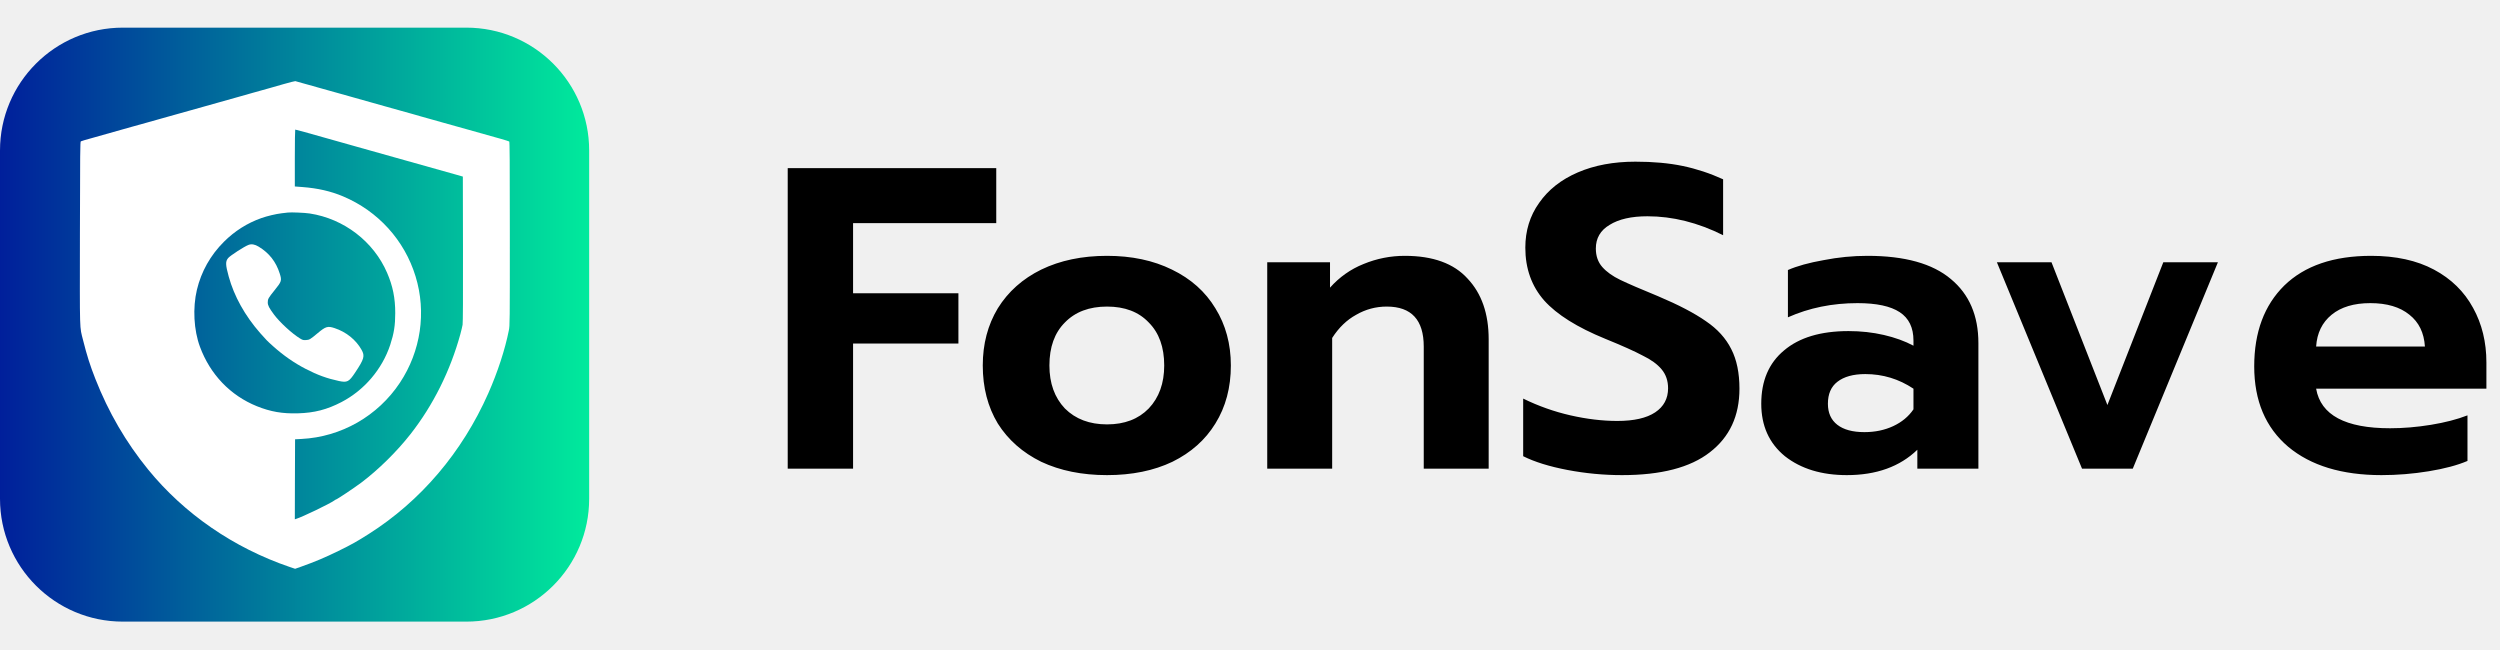
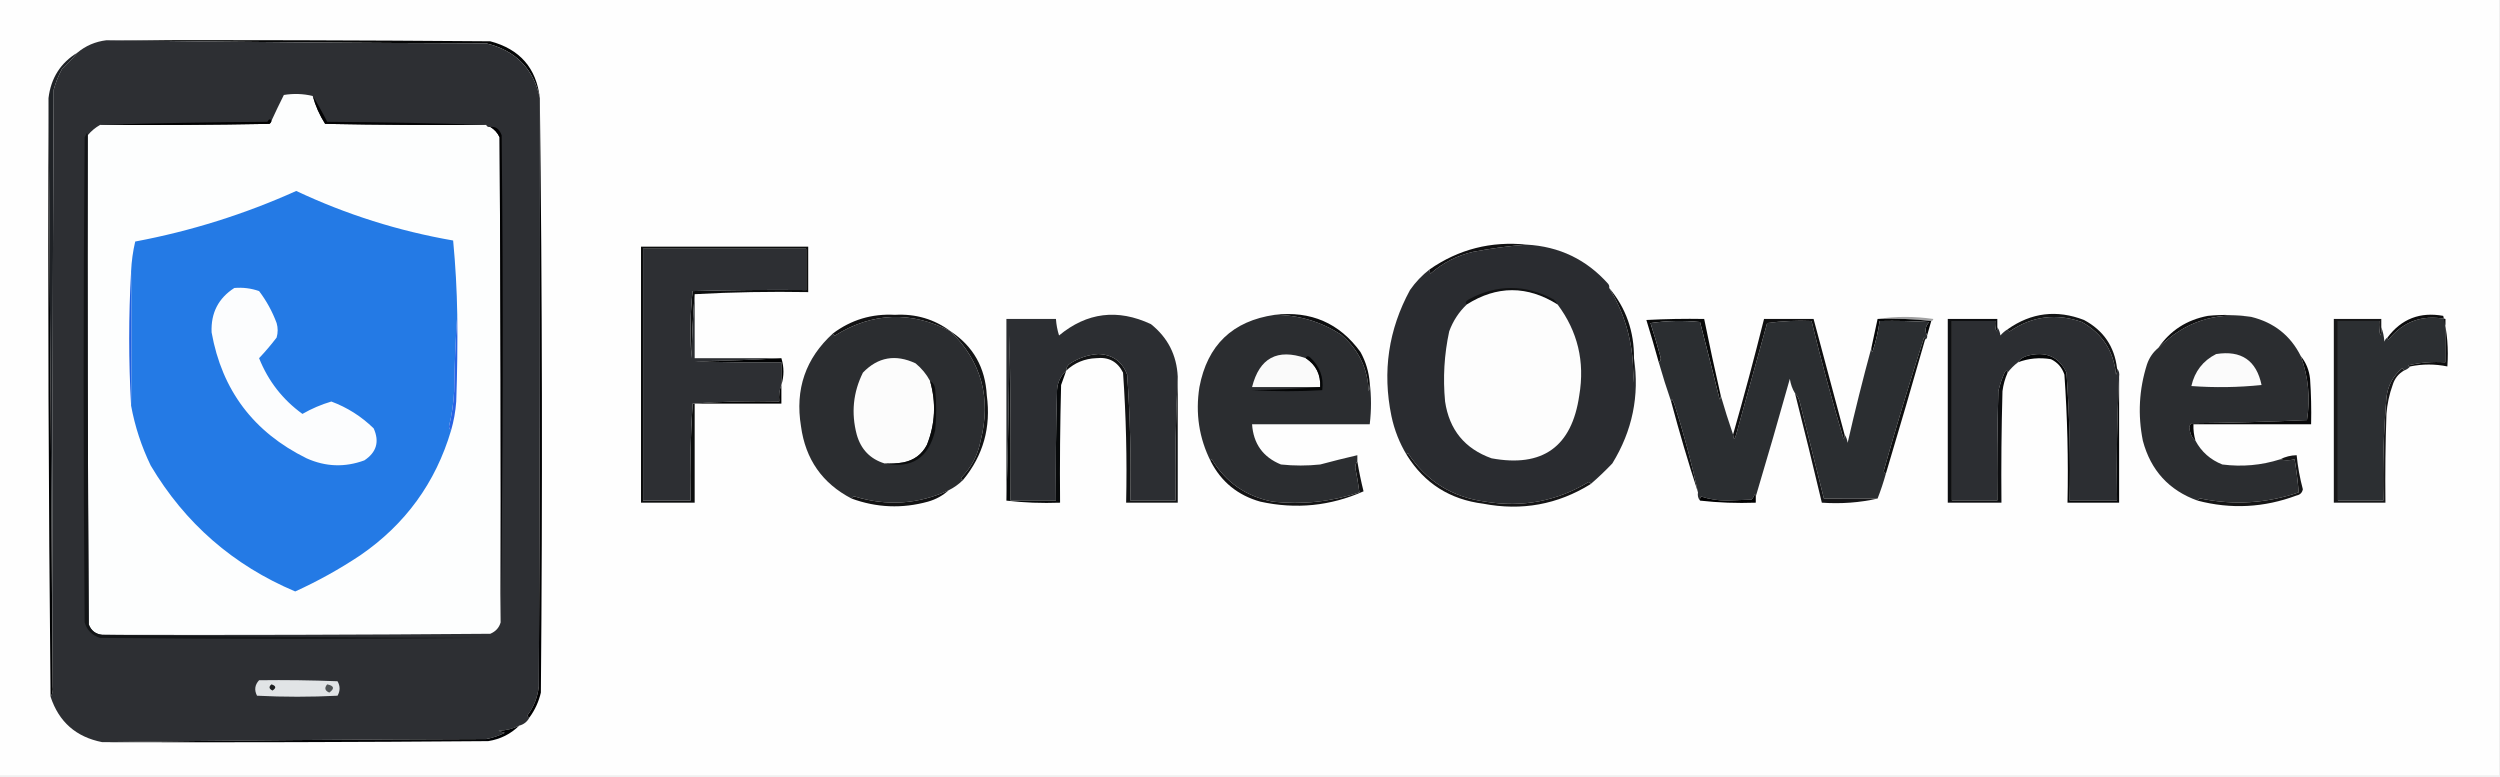
- <svg xmlns="http://www.w3.org/2000/svg" width="4070" height="1058" viewBox="0 0 4070 1058" fill="none">
-   <path d="M1282.4 273.7H1621.9V363.3H1388.8V477.4H1560.3V559.3H1388.8V763H1282.4V273.7ZM1802.24 773.5C1761.64 773.5 1725.94 766.267 1695.14 751.8C1664.81 736.867 1641.24 716.1 1624.44 689.5C1608.11 662.433 1599.94 630.933 1599.94 595C1599.94 560 1608.11 528.967 1624.44 501.9C1641.24 474.833 1664.81 453.833 1695.14 438.9C1725.94 423.967 1761.64 416.5 1802.24 416.5C1842.38 416.5 1877.61 423.967 1907.94 438.9C1938.74 453.833 1962.31 474.833 1978.64 501.9C1995.44 528.967 2003.84 560 2003.84 595C2003.84 630.933 1995.44 662.433 1978.64 689.5C1962.31 716.1 1938.98 736.867 1908.64 751.8C1878.31 766.267 1842.84 773.5 1802.24 773.5ZM1802.24 690.9C1830.71 690.9 1853.34 682.267 1870.14 665C1886.94 647.267 1895.34 623.933 1895.34 595C1895.34 565.133 1886.94 541.8 1870.14 525C1853.81 507.733 1831.18 499.1 1802.24 499.1C1773.31 499.1 1750.44 507.733 1733.64 525C1716.84 541.8 1708.44 565.133 1708.44 595C1708.44 623.933 1716.84 647.267 1733.64 665C1750.91 682.267 1773.78 690.9 1802.24 690.9ZM2063.06 427H2165.26V468.3C2180.66 451.033 2198.86 438.2 2219.86 429.8C2241.33 420.933 2263.73 416.5 2287.06 416.5C2332.8 416.5 2366.86 428.867 2389.26 453.6C2412.13 477.867 2423.56 510.767 2423.56 552.3V763H2317.86V564.2C2317.86 520.8 2297.8 499.1 2257.66 499.1C2239.93 499.1 2223.36 503.533 2207.96 512.4C2192.56 520.8 2179.5 533.4 2168.76 550.2V763H2063.06V427ZM2640.73 773.5C2610.86 773.5 2581.23 770.7 2551.83 765.1C2522.43 759.5 2498.39 752.033 2479.73 742.7V648.9C2504.46 661.033 2530.13 670.133 2556.73 676.2C2583.33 682.267 2608.76 685.3 2633.03 685.3C2660.09 685.3 2680.63 680.633 2694.63 671.3C2708.63 661.967 2715.63 648.9 2715.63 632.1C2715.63 619.967 2712.13 609.7 2705.13 601.3C2698.13 592.9 2687.86 585.433 2674.33 578.9C2661.26 571.9 2640.96 562.8 2613.43 551.6C2567.69 532.933 2534.56 512.167 2514.03 489.3C2493.49 465.967 2483.23 437.267 2483.23 403.2C2483.23 375.667 2490.69 351.4 2505.63 330.4C2520.56 308.933 2541.56 292.367 2568.63 280.7C2595.69 269.033 2626.96 263.2 2662.43 263.2C2691.36 263.2 2717.03 265.533 2739.43 270.2C2761.83 274.867 2783.76 282.1 2805.23 291.9V382.9C2764.16 362.367 2723.09 352.1 2682.03 352.1C2655.89 352.1 2635.36 356.767 2620.43 366.1C2605.49 374.967 2598.03 387.8 2598.03 404.6C2598.03 416.733 2601.53 426.767 2608.53 434.7C2615.53 442.633 2625.33 449.633 2637.93 455.7C2650.53 461.767 2671.06 470.633 2699.53 482.3C2732.66 496.3 2758.56 509.833 2777.23 522.9C2795.89 535.5 2809.66 550.667 2818.53 568.4C2827.39 585.667 2831.83 607.133 2831.83 632.8C2831.83 677.133 2815.73 711.667 2783.53 736.4C2751.79 761.133 2704.19 773.5 2640.73 773.5ZM3006.63 773.5C2965.56 773.5 2931.96 763.233 2905.83 742.7C2880.16 721.7 2867.33 693.233 2867.33 657.3C2867.33 619.967 2879.69 591.033 2904.43 570.5C2929.16 549.5 2964.16 539 3009.43 539C3029.49 539 3048.63 541.1 3066.83 545.3C3085.03 549.5 3101.13 555.333 3115.13 562.8V554.4C3115.13 533.4 3107.66 518 3092.73 508.2C3077.79 498.4 3054.93 493.5 3024.13 493.5C2983.06 493.5 2945.26 501.2 2910.73 516.6V439.6C2925.66 433.067 2945.03 427.7 2968.83 423.5C2992.63 418.833 3016.43 416.5 3040.23 416.5C3100.89 416.5 3146.16 429.1 3176.03 454.3C3205.89 479.033 3220.83 513.8 3220.83 558.6V763H3121.43V732.2C3092.96 759.733 3054.69 773.5 3006.63 773.5ZM3035.33 703.5C3052.59 703.5 3068.23 700.233 3082.23 693.7C3096.23 687.167 3107.19 678.067 3115.13 666.4V632.8C3091.33 616.933 3065.19 609 3036.73 609C3017.13 609 3001.96 613.2 2991.23 621.6C2980.96 629.533 2975.83 641.433 2975.83 657.3C2975.83 672.233 2980.96 683.667 2991.23 691.6C3001.49 699.533 3016.19 703.5 3035.33 703.5ZM3250.95 427H3339.85L3430.85 659.4L3521.85 427H3610.75L3472.15 763H3389.55L3250.95 427ZM3877.06 773.5C3812.66 773.5 3762.03 758.1 3725.16 727.3C3688.3 696.033 3669.86 652.4 3669.86 596.4C3669.86 540.867 3686.2 497 3718.86 464.8C3752 432.6 3799.13 416.5 3860.26 416.5C3900.4 416.5 3934.46 423.967 3962.46 438.9C3990.46 453.833 4011.7 474.6 4026.16 501.2C4040.63 527.333 4047.86 556.967 4047.86 590.1V632.8H3770.66C3778.13 675.733 3818.26 697.2 3891.06 697.2C3912.53 697.2 3934.7 695.333 3957.56 691.6C3980.43 687.867 4000.26 682.733 4017.06 676.2V750.4C4000.73 757.4 3979.73 763 3954.06 767.2C3928.4 771.4 3902.73 773.5 3877.06 773.5ZM3947.76 564.2C3946.36 541.8 3937.96 524.533 3922.56 512.4C3907.16 499.8 3885.93 493.5 3858.86 493.5C3832.26 493.5 3811.26 499.8 3795.86 512.4C3780.46 525 3772.06 542.267 3770.66 564.2H3947.76Z" fill="black" />
-   <path d="M0 245C0 134.543 89.543 45 200 45H759.16C869.617 45 959.159 134.543 959.159 245V812C959.159 922.457 869.616 1012 759.159 1012H200C89.543 1012 0 922.457 0 812V245Z" fill="url(#paint0_linear_405_72)" />
-   <path d="M461.555 136.967C451.623 139.77 441.21 142.814 438.327 143.615C431.358 145.617 426.793 146.899 411.094 151.224C396.677 155.229 392.752 156.35 389.067 157.472C387.786 157.792 373.128 161.957 356.628 166.603C318.102 177.416 313.055 178.777 308.17 180.219C306.007 180.86 295.194 183.903 284.141 186.947C273.167 189.991 262.835 192.874 261.313 193.355C259.791 193.755 250.019 196.559 239.687 199.442C229.354 202.326 217.82 205.53 214.056 206.571C200.52 210.415 141.488 226.996 137.163 228.277C134.76 228.918 132.197 229.799 131.556 230.119C130.515 230.68 130.355 248.301 130.114 380.06C129.874 545.54 129.474 530.803 135.241 553.79C141.488 578.7 146.534 594.64 155.185 616.666C176.651 671.292 205.085 720.151 241.129 764.365C300 836.532 380.337 891.879 471.647 923.036L480.458 926L490.47 922.476C513.217 914.386 529.397 907.498 550.863 897.005C572.889 886.192 580.819 881.706 600.122 869.452C684.945 815.707 752.306 736.491 794.918 640.375C810.216 605.773 822.231 568.929 828.398 537.851C830 529.761 830 526.798 830 380.381C830 261.998 829.76 231 829.039 230.36C828.478 229.959 822.07 227.957 814.782 225.874C807.493 223.872 800.284 221.789 798.762 221.389C797.24 220.908 780.5 216.263 761.517 210.896C742.614 205.61 725.313 200.804 723.071 200.163C720.908 199.522 712.578 197.2 704.649 194.957C696.719 192.714 687.748 190.231 684.624 189.35C681.581 188.469 677.976 187.428 676.615 187.027C675.333 186.707 672.77 185.986 671.008 185.425C669.246 184.945 660.035 182.382 650.583 179.738C641.132 177.095 632.081 174.612 630.559 174.132C622.79 171.889 592.032 163.238 576.494 158.913C566.802 156.27 557.11 153.467 554.868 152.826C550.382 151.544 549.741 151.384 533.642 146.899C527.234 145.137 520.025 143.134 517.623 142.413C515.22 141.692 511.455 140.651 509.212 140.01C507.05 139.45 500.001 137.447 493.594 135.685C487.186 133.843 481.419 132.241 480.778 132.081C480.137 131.921 471.487 134.163 461.555 136.967ZM495.676 214.901C507.29 218.105 539.97 227.316 552.865 231C554.387 231.481 565.44 234.525 577.295 237.889C589.229 241.173 600.763 244.457 602.926 245.097C605.168 245.738 622.469 250.544 641.372 255.91C660.355 261.197 678.136 266.243 681.02 267.044C683.903 267.845 694.156 270.728 703.848 273.452C723.391 278.898 724.352 279.139 741.493 284.024L753.508 287.469L753.748 405.611C753.908 484.026 753.668 525.356 753.107 528.64C752.707 531.283 751.025 538.171 749.503 543.858C733.083 603.691 705.289 659.518 668.285 706.775C646.018 735.21 615.981 764.765 588.108 785.751C576.093 794.721 548.22 813.304 546.698 813.304C546.457 813.304 545.336 813.945 544.215 814.826C536.285 820.432 492.232 841.658 481.739 844.862L479.977 845.423L480.137 780.304L480.378 715.185L490.79 714.625C555.588 711.341 615.1 677.3 651.064 623.074C685.105 571.812 694.476 508.295 676.535 449.905C658.513 391.034 615.501 343.697 558.472 319.667C538.448 311.257 517.542 306.452 492.632 304.529L479.977 303.568V257.272C479.977 231.801 480.298 210.976 480.618 210.976C481.018 210.976 487.827 212.738 495.676 214.901ZM504.166 347.541C559.834 356.031 608.212 393.116 630.239 444.218C639.53 465.764 643.455 485.227 643.455 509.737C643.455 529.761 641.372 542.817 635.285 561.4C622.149 601.047 593.154 635.169 555.989 654.552C532.44 666.807 511.695 672.173 485.023 672.894C459.713 673.615 440.65 670.331 418.303 661.36C375.05 643.899 342.211 609.698 325.551 564.603C315.458 537.451 313.536 501.247 320.585 471.691C327.633 442.135 342.611 415.463 364.558 393.597C382.099 376.136 402.524 363.16 425.431 355.07C434.883 351.706 449.46 348.262 458.431 347.221C462.596 346.74 467.242 346.18 468.764 346.019C474.13 345.379 496.397 346.34 504.166 347.541Z" fill="white" />
-   <path d="M404.526 398.721C397.798 401.204 374.89 416.021 371.446 420.106C366.88 425.553 367.041 431 372.327 450.143C381.058 482.101 398.679 513.82 423.509 542.174C433.12 553.147 435.283 555.31 444.494 563.56C461.555 578.778 478.615 590.712 497.839 600.644C516.822 610.496 532.601 616.183 551.744 620.268C565.28 623.152 568.164 621.63 578.096 606.652C592.913 584.385 594.275 579.659 588.668 569.567C579.457 553.147 563.598 540.412 544.695 534.164C533.402 530.48 530.278 531.441 517.222 542.334C504.967 552.586 503.766 553.307 498.079 553.628C493.593 553.868 492.792 553.628 488.387 550.984C475.492 543.135 455.547 524.793 446.096 512.138C438.086 501.324 435.924 497.159 435.924 492.354C435.924 486.747 436.805 485.145 447.217 472.249C458.511 458.313 458.992 456.711 455.467 445.497C449.3 426.034 438.327 412.017 421.186 401.604C414.938 397.759 409.492 396.798 404.526 398.721Z" fill="white" />
-   <defs>
-     <linearGradient id="paint0_linear_405_72" x1="959.159" y1="528.5" x2="0" y2="528.5" gradientUnits="userSpaceOnUse">
-       <stop stop-color="#00EA9C" />
-       <stop offset="1" stop-color="#001F9B" />
-     </linearGradient>
-   </defs>
+ <svg xmlns="http://www.w3.org/2000/svg" version="1.1" width="1211px" height="376px" style="shape-rendering:geometricPrecision; text-rendering:geometricPrecision; image-rendering:optimizeQuality; fill-rule:evenodd; clip-rule:evenodd">
+   <g>
+     <path style="opacity:1" fill="#fefefe" d="M -0.5,-0.5 C 403.167,-0.5 806.833,-0.5 1210.5,-0.5C 1210.5,124.833 1210.5,250.167 1210.5,375.5C 806.833,375.5 403.167,375.5 -0.5,375.5C -0.5,250.167 -0.5,124.833 -0.5,-0.5 Z" />
+   </g>
+   <g>
+     <path style="opacity:1" fill="#050606" d="M 51.5,19.5 C 113.501,19.333 175.501,19.5 237.5,20C 251.804,23.797 259.804,32.963 261.5,47.5C 258.461,33.293 249.794,24.459 235.5,21C 173.999,20.833 112.665,20.333 51.5,19.5 Z" />
+   </g>
+   <g>
+     <path style="opacity:1" fill="#2d2f33" d="M 51.5,19.5 C 112.665,20.333 173.999,20.833 235.5,21C 249.794,24.459 258.461,33.293 261.5,47.5C 261.667,142.501 261.5,237.501 261,332.5C 260.439,337.687 258.605,342.354 255.5,346.5C 255.624,347.107 255.957,347.44 256.5,347.5C 255.415,349.587 253.749,350.92 251.5,351.5C 248.421,353.02 245.088,353.853 241.5,354C 242.5,354.333 243.5,354.667 244.5,355C 241.637,356.399 238.637,357.399 235.5,358C 173.332,358.167 111.332,358.667 49.5,359.5C 36.846,357.016 28.513,349.683 24.5,337.5C 25.451,336.081 25.785,334.415 25.5,332.5C 25.333,236.166 25.5,139.833 26,43.5C 26.942,40.007 28.275,36.674 30,33.5C 32.705,30.964 35.205,28.297 37.5,25.5C 41.513,22.156 46.179,20.156 51.5,19.5 Z" />
+   </g>
+   <g>
+     <path style="opacity:1" fill="#fdfefe" d="M 151.5,46.5 C 152.81,51.288 154.81,55.788 157.5,60C 183.498,60.5 209.498,60.667 235.5,60.5C 235.842,61.338 236.508,61.672 237.5,61.5C 239.504,62.673 241.004,64.34 242,66.5C 242.5,144.833 242.667,223.166 242.5,301.5C 241.78,304.06 240.113,305.893 237.5,307C 174.834,307.5 112.168,307.667 49.5,307.5C 46.325,307.16 44.158,305.493 43,302.5C 42.5,223.501 42.333,144.501 42.5,65.5C 44.208,63.456 46.208,61.79 48.5,60.5C 75.835,60.667 103.169,60.5 130.5,60C 131.056,59.617 131.389,59.117 131.5,58.5C 133.386,54.376 135.386,50.209 137.5,46C 142.252,45.227 146.919,45.393 151.5,46.5 Z" />
+   </g>
+   <g>
+     <path style="opacity:1" fill="#020203" d="M 261.5,47.5 C 262.666,143.332 262.832,239.332 262,335.5C 260.957,339.915 259.124,343.915 256.5,347.5C 255.957,347.44 255.624,347.107 255.5,346.5C 258.605,342.354 260.439,337.687 261,332.5C 261.5,237.501 261.667,142.501 261.5,47.5 Z" />
+   </g>
+   <g>
+     <path style="opacity:1" fill="#000000" d="M 131.5,58.5 C 131.389,59.117 131.056,59.617 130.5,60C 103.169,60.5 75.835,60.667 48.5,60.5C 74.761,59.663 101.761,59.163 129.5,59C 130.256,57.62 130.922,57.453 131.5,58.5 Z" />
+   </g>
+   <g>
+     <path style="opacity:1" fill="#030304" d="M 235.5,60.5 C 209.498,60.667 183.498,60.5 157.5,60C 154.81,55.788 152.81,51.288 151.5,46.5C 153.712,50.023 156.045,54.19 158.5,59C 184.906,59.163 210.572,59.663 235.5,60.5 Z" />
+   </g>
+   <g>
+     <path style="opacity:1" fill="#010102" d="M 237.5,61.5 C 240.038,61.118 241.871,62.451 243,65.5C 243.832,144.334 243.666,223.001 242.5,301.5C 242.667,223.166 242.5,144.833 242,66.5C 241.004,64.34 239.504,62.673 237.5,61.5 Z" />
+   </g>
+   <g>
+     <path style="opacity:1" fill="#247ae5" d="M 221.5,152.5 C 220.669,164.66 220.169,176.993 220,189.5C 219.692,195.247 218.859,200.914 217.5,206.5C 217.543,207.416 217.876,208.083 218.5,208.5C 210.999,233.841 196.332,254.007 174.5,269C 164.49,275.668 153.99,281.502 143,286.5C 112.962,273.821 89.628,253.488 73,225.5C 68.529,216.253 65.362,206.586 63.5,196.5C 63.754,174.846 63.754,153.179 63.5,131.5C 63.72,126.566 64.387,121.733 65.5,117C 92.488,111.921 118.488,103.754 143.5,92.5C 167.757,103.919 193.091,111.919 219.5,116.5C 220.641,128.47 221.307,140.47 221.5,152.5 Z" />
+   </g>
+   <g>
+     <path style="opacity:1" fill="#0c0d0d" d="M 336.5,142.5 C 335.67,152.659 335.17,162.992 335,173.5C 334.18,162.59 334.347,151.757 335.5,141C 353.83,140.5 372.164,140.333 390.5,140.5C 390.5,133.833 390.5,127.167 390.5,120.5C 364.167,120.5 337.833,120.5 311.5,120.5C 311.5,161.167 311.5,201.833 311.5,242.5C 319.167,242.5 326.833,242.5 334.5,242.5C 334.17,226.658 334.504,210.991 335.5,195.5C 335.833,195.5 336.167,195.5 336.5,195.5C 336.5,211.5 336.5,227.5 336.5,243.5C 327.833,243.5 319.167,243.5 310.5,243.5C 310.5,202.167 310.5,160.833 310.5,119.5C 337.5,119.5 364.5,119.5 391.5,119.5C 391.5,126.833 391.5,134.167 391.5,141.5C 372.992,141.17 354.659,141.503 336.5,142.5 Z" />
+   </g>
+   <g>
+     <path style="opacity:1" fill="#2a2c30" d="M 739.5,118.5 C 755.349,119.387 768.515,125.72 779,137.5C 779.464,138.094 779.631,138.761 779.5,139.5C 788.02,153.581 791.854,168.914 791,185.5C 791.499,181.514 791.666,177.514 791.5,173.5C 794.233,191.668 790.733,208.668 781,224.5C 777.631,228.037 774.131,231.371 770.5,234.5C 770.44,233.957 770.107,233.624 769.5,233.5C 754.086,242.793 737.419,245.96 719.5,243C 703.347,240.82 690.847,232.987 682,219.5C 681.601,219.728 681.435,220.062 681.5,220.5C 677.947,214.691 675.447,208.358 674,201.5C 669.573,180.001 672.573,159.668 683,140.5C 685.668,136.666 688.835,133.333 692.5,130.5C 692.369,131.239 692.536,131.906 693,132.5C 698.91,127.294 705.743,123.794 713.5,122C 722.244,120.327 730.91,119.16 739.5,118.5 Z" />
+   </g>
+   <g>
+     <path style="opacity:1" fill="#2d2f33" d="M 336.5,142.5 C 336.5,152.833 336.5,163.167 336.5,173.5C 350.5,173.5 364.5,173.5 378.5,173.5C 364.673,174.331 350.673,174.831 336.5,175C 350.496,175.5 364.496,175.667 378.5,175.5C 378.5,179.167 378.5,182.833 378.5,186.5C 377.527,188.948 377.194,191.615 377.5,194.5C 363.323,194.171 349.323,194.504 335.5,195.5C 334.504,210.991 334.17,226.658 334.5,242.5C 326.833,242.5 319.167,242.5 311.5,242.5C 311.5,201.833 311.5,161.167 311.5,120.5C 337.833,120.5 364.167,120.5 390.5,120.5C 390.5,127.167 390.5,133.833 390.5,140.5C 372.164,140.333 353.83,140.5 335.5,141C 334.347,151.757 334.18,162.59 335,173.5C 335.17,162.992 335.67,152.659 336.5,142.5 Z" />
+   </g>
+   <g>
+     <path style="opacity:1" fill="#101011" d="M 739.5,118.5 C 730.91,119.16 722.244,120.327 713.5,122C 705.743,123.794 698.91,127.294 693,132.5C 692.536,131.906 692.369,131.239 692.5,130.5C 706.577,120.73 722.244,116.73 739.5,118.5 Z" />
+   </g>
+   <g>
+     <path style="opacity:1" fill="#fcfdfe" d="M 113.5,139.5 C 117.637,139.146 121.637,139.646 125.5,141C 129.078,145.713 131.912,150.879 134,156.5C 134.667,158.833 134.667,161.167 134,163.5C 131.354,166.98 128.521,170.314 125.5,173.5C 129.919,184.576 136.919,193.576 146.5,200.5C 150.955,197.937 155.622,195.937 160.5,194.5C 168.213,197.367 175.047,201.701 181,207.5C 183.9,213.923 182.4,219.09 176.5,223C 167.05,226.475 157.716,226.142 148.5,222C 122.843,209.356 107.51,189.023 102.5,161C 102.109,151.626 105.775,144.459 113.5,139.5 Z" />
+   </g>
+   <g>
+     <path style="opacity:1" fill="#101112" d="M 754.5,147.5 C 739.772,138.268 725.105,138.268 710.5,147.5C 709.668,146.671 710.001,145.838 711.5,145C 725.167,137.667 738.833,137.667 752.5,145C 753.381,145.708 754.047,146.542 754.5,147.5 Z" />
+   </g>
+   <g>
+     <path style="opacity:1" fill="#fdfdfd" d="M 754.5,147.5 C 764.257,160.532 767.757,175.199 765,191.5C 761.431,216.399 747.265,226.566 722.5,222C 709.539,217.366 702.039,208.2 700,194.5C 698.911,183.043 699.578,171.71 702,160.5C 703.849,155.454 706.682,151.121 710.5,147.5C 725.105,138.268 739.772,138.268 754.5,147.5 Z" />
+   </g>
+   <g>
+     <path style="opacity:1" fill="#111213" d="M 779.5,139.5 C 787.631,149.219 791.631,160.552 791.5,173.5C 791.666,177.514 791.499,181.514 791,185.5C 791.854,168.914 788.02,153.581 779.5,139.5 Z" />
+   </g>
+   <g>
+     <path style="opacity:1" fill="#2b2d30" d="M 460.5,160.5 C 475.435,175.228 480.269,192.895 475,213.5C 473.661,220.513 470.494,226.513 465.5,231.5C 465.624,232.107 465.957,232.44 466.5,232.5C 464.45,234.547 462.117,236.214 459.5,237.5C 444.777,244.284 429.611,245.284 414,240.5C 413.235,240.57 412.735,240.903 412.5,241.5C 398.337,234.15 390.171,222.483 388,206.5C 385.061,188.54 390.228,173.54 403.5,161.5C 403.56,162.043 403.893,162.376 404.5,162.5C 422.714,151.243 441.381,150.577 460.5,160.5 Z" />
+   </g>
+   <g>
+     <path style="opacity:1" fill="#2b2d30" d="M 617.5,152.5 C 628.973,152.571 639.64,155.738 649.5,162C 658,169.145 662.5,178.312 663,189.5C 663.49,188.207 663.657,186.873 663.5,185.5C 664.319,191.997 664.319,198.664 663.5,205.5C 644.5,205.5 625.5,205.5 606.5,205.5C 607.137,214.955 611.803,221.455 620.5,225C 626.833,225.667 633.167,225.667 639.5,225C 645.492,223.39 651.492,221.89 657.5,220.5C 657.5,221.5 657.5,222.5 657.5,223.5C 656.853,224.274 656.52,225.274 656.5,226.5C 657.298,230.489 657.965,234.489 658.5,238.5C 644.847,243.046 630.847,244.546 616.5,243C 603.609,240.479 593.776,233.645 587,222.5C 586.601,222.728 586.435,223.062 586.5,223.5C 580.83,212.241 578.996,200.241 581,187.5C 584.861,167.138 597.028,155.471 617.5,152.5 Z" />
+   </g>
+   <g>
+     <path style="opacity:1" fill="#a2a2a3" d="M 909.5,154.5 C 918.342,153.178 927.342,153.178 936.5,154.5C 936.376,155.107 936.043,155.44 935.5,155.5C 927.016,154.507 918.349,154.174 909.5,154.5 Z" />
+   </g>
+   <g>
+     <path style="opacity:1" fill="#2c2e32" d="M 1025.5,178.5 C 1026.43,179.568 1026.77,180.901 1026.5,182.5C 1025.5,202.326 1025.17,222.326 1025.5,242.5C 1017.83,242.5 1010.17,242.5 1002.5,242.5C 1002.97,221.766 1002.47,201.1 1001,180.5C 997.48,173.144 991.646,170.311 983.5,172C 980.474,172.623 978.474,173.79 977.5,175.5C 975.597,176.947 973.93,178.614 972.5,180.5C 972.19,179.262 971.69,179.262 971,180.5C 969.714,183.405 968.714,186.405 968,189.5C 967.5,207.164 967.333,224.83 967.5,242.5C 960.167,242.5 952.833,242.5 945.5,242.5C 945.5,213.5 945.5,184.5 945.5,155.5C 952.5,155.5 959.5,155.5 966.5,155.5C 966.34,157.199 966.506,158.866 967,160.5C 967.464,159.906 967.631,159.239 967.5,158.5C 968.29,159.609 968.79,160.942 969,162.5C 970.039,161.29 971.206,160.29 972.5,159.5C 972.56,160.043 972.893,160.376 973.5,160.5C 984.357,153.121 996.023,151.621 1008.5,156C 1018.38,161.575 1023.88,170.075 1025,181.5C 1025.48,180.552 1025.65,179.552 1025.5,178.5 Z" />
+   </g>
+   <g>
+     <path style="opacity:1" fill="#2b2d30" d="M 1090.5,153.5 C 1101.53,156.216 1109.53,162.549 1114.5,172.5C 1118.19,182.569 1119.19,192.903 1117.5,203.5C 1098.84,204.333 1080.18,204.833 1061.5,205C 1060.98,205.561 1060.64,206.228 1060.5,207C 1060.87,210.172 1061.87,212.338 1063.5,213.5C 1066.37,218.867 1070.71,222.7 1076.5,225C 1086.07,226.224 1095.4,225.39 1104.5,222.5C 1106.63,223.103 1108.96,223.103 1111.5,222.5C 1112.38,227.804 1113.05,233.137 1113.5,238.5C 1097.95,243.821 1082.12,244.821 1066,241.5C 1065.24,241.57 1064.74,241.903 1064.5,242.5C 1050.66,237.532 1041.82,227.865 1038,213.5C 1035.48,200.965 1036.15,188.631 1040,176.5C 1041.12,173.244 1042.95,170.578 1045.5,168.5C 1058.05,155.951 1073.05,150.951 1090.5,153.5 Z" />
+   </g>
+   <g>
+     <path style="opacity:1" fill="#090a0a" d="M 833.5,191.5 C 833.631,192.239 833.464,192.906 833,193.5C 829.903,180.946 826.737,168.446 823.5,156C 815.479,155.168 807.479,155.335 799.5,156.5C 801.321,162.116 802.987,167.782 804.5,173.5C 804.457,174.416 804.124,175.083 803.5,175.5C 801.598,168.628 799.598,161.794 797.5,155C 806.827,154.5 816.161,154.334 825.5,154.5C 828.007,166.863 830.674,179.196 833.5,191.5 Z" />
+   </g>
+   <g>
+     <path style="opacity:1" fill="#060708" d="M 909.5,154.5 C 918.349,154.174 927.016,154.507 935.5,155.5C 934.833,157.833 934.167,160.167 933.5,162.5C 932.249,160.275 932.582,158.109 934.5,156C 926.507,155.5 918.507,155.334 910.5,155.5C 909.809,160.598 908.642,165.598 907,170.5C 906.536,169.906 906.369,169.239 906.5,168.5C 907.5,163.833 908.5,159.167 909.5,154.5 Z" />
+   </g>
+   <g>
+     <path style="opacity:1" fill="#131415" d="M 1025.5,178.5 C 1025.65,179.552 1025.48,180.552 1025,181.5C 1023.88,170.075 1018.38,161.575 1008.5,156C 996.023,151.621 984.357,153.121 973.5,160.5C 972.893,160.376 972.56,160.043 972.5,159.5C 983.973,151.41 996.306,149.91 1009.5,155C 1018.94,160.06 1024.28,167.894 1025.5,178.5 Z" />
+   </g>
+   <g>
+     <path style="opacity:1" fill="#121213" d="M 460.5,160.5 C 441.381,150.577 422.714,151.243 404.5,162.5C 403.893,162.376 403.56,162.043 403.5,161.5C 412.329,154.893 422.329,151.893 433.5,152.5C 443.603,151.936 452.603,154.603 460.5,160.5 Z" />
+   </g>
+   <g>
+     <path style="opacity:1" fill="#101011" d="M 1090.5,153.5 C 1073.05,150.951 1058.05,155.951 1045.5,168.5C 1051.26,160.104 1059.26,154.938 1069.5,153C 1076.54,152.28 1083.54,152.447 1090.5,153.5 Z" />
+   </g>
+   <g>
+     <path style="opacity:1" fill="#2b2e31" d="M 833.5,191.5 C 835.344,197.875 837.344,204.209 839.5,210.5C 839.721,213.097 840.221,213.097 841,210.5C 846,192.5 851,174.5 856,156.5C 863.079,155.52 870.245,155.187 877.5,155.5C 882.149,174.619 887.316,193.619 893,212.5C 893.464,211.906 893.631,211.239 893.5,210.5C 894.29,211.609 894.79,212.942 895,214.5C 898.549,198.971 902.382,183.637 906.5,168.5C 906.369,169.239 906.536,169.906 907,170.5C 908.642,165.598 909.809,160.598 910.5,155.5C 918.507,155.334 926.507,155.5 934.5,156C 932.582,158.109 932.249,160.275 933.5,162.5C 933.672,163.492 933.338,164.158 932.5,164.5C 932.565,164.062 932.399,163.728 932,163.5C 925.099,184.869 918.599,206.369 912.5,228C 912.57,228.765 912.903,229.265 913.5,229.5C 912.336,233.659 911.003,237.659 909.5,241.5C 901.141,241.449 892.474,241.449 883.5,241.5C 879.672,226.187 875.838,210.854 872,195.5C 871.626,193.509 870.793,191.842 869.5,190.5C 868.224,188.438 867.39,186.104 867,183.5C 861.631,202.663 856.131,221.663 850.5,240.5C 850.565,240.062 850.399,239.728 850,239.5C 849.626,240.416 849.126,241.25 848.5,242C 844.5,242.167 840.5,242.333 836.5,242.5C 832.075,242.463 827.909,241.796 824,240.5C 823.536,241.094 823.369,241.761 823.5,242.5C 822.566,241.432 822.232,240.099 822.5,238.5C 819.438,224.25 815.604,209.917 811,195.5C 810.667,194.833 810.333,194.167 810,193.5C 809.601,193.728 809.435,194.062 809.5,194.5C 807.367,188.33 805.367,181.997 803.5,175.5C 804.124,175.083 804.457,174.416 804.5,173.5C 802.987,167.782 801.321,162.116 799.5,156.5C 807.479,155.335 815.479,155.168 823.5,156C 826.737,168.446 829.903,180.946 833,193.5C 833.464,192.906 833.631,192.239 833.5,191.5 Z" />
+   </g>
+   <g>
+     <path style="opacity:1" fill="#2c2f32" d="M 1167.5,177.5 C 1166.71,178.401 1165.71,179.068 1164.5,179.5C 1164.44,178.957 1164.11,178.624 1163.5,178.5C 1159.18,182.138 1156.68,186.804 1156,192.5C 1154.61,209.128 1154.11,225.795 1154.5,242.5C 1147.17,242.5 1139.83,242.5 1132.5,242.5C 1132.5,213.5 1132.5,184.5 1132.5,155.5C 1139.17,155.5 1145.83,155.5 1152.5,155.5C 1152.34,157.857 1152.5,160.19 1153,162.5C 1153.49,161.207 1153.66,159.873 1153.5,158.5C 1154.31,160.631 1154.81,162.964 1155,165.5C 1155.28,164.584 1155.78,163.918 1156.5,163.5C 1156.43,163.938 1156.6,164.272 1157,164.5C 1164.11,155.738 1173.28,152.404 1184.5,154.5C 1184.5,161.5 1184.5,168.5 1184.5,175.5C 1178.38,175.09 1172.38,175.59 1166.5,177C 1166.73,177.399 1167.06,177.565 1167.5,177.5 Z" />
+   </g>
+   <g>
+     <path style="opacity:1" fill="#2c2e32" d="M 570.5,182.5 C 569.503,202.326 569.17,222.326 569.5,242.5C 562.167,242.5 554.833,242.5 547.5,242.5C 547.94,222.121 547.44,201.788 546,181.5C 543.559,175.061 538.893,171.727 532,171.5C 527.115,171.846 522.615,173.346 518.5,176C 517.177,176.816 516.511,177.983 516.5,179.5C 513.39,182.402 511.89,186.068 512,190.5C 511.5,207.83 511.333,225.163 511.5,242.5C 504.167,242.5 496.833,242.5 489.5,242.5C 489.667,215.831 489.5,189.165 489,162.5C 488.832,189.336 488.332,216.003 487.5,242.5C 487.5,213.167 487.5,183.833 487.5,154.5C 495.5,154.5 503.5,154.5 511.5,154.5C 511.678,157.216 512.178,159.883 513,162.5C 526.535,151.305 541.368,149.472 557.5,157C 565.679,163.525 570.013,172.025 570.5,182.5 Z" />
+   </g>
+   <g>
+     <path style="opacity:1" fill="#2160e1" d="M 63.5,131.5 C 63.754,153.179 63.754,174.846 63.5,196.5C 62.286,174.854 62.286,153.187 63.5,131.5 Z" />
+   </g>
+   <g>
+     <path style="opacity:1" fill="#0d0e0f" d="M 617.5,152.5 C 634.959,150.476 648.792,156.476 659,170.5C 661.587,175.182 663.087,180.182 663.5,185.5C 663.657,186.873 663.49,188.207 663,189.5C 662.5,178.312 658,169.145 649.5,162C 639.64,155.738 628.973,152.571 617.5,152.5 Z" />
+   </g>
+   <g>
+     <path style="opacity:1" fill="#171718" d="M 1153.5,158.5 C 1153.66,159.873 1153.49,161.207 1153,162.5C 1152.5,160.19 1152.34,157.857 1152.5,155.5C 1145.83,155.5 1139.17,155.5 1132.5,155.5C 1132.5,184.5 1132.5,213.5 1132.5,242.5C 1139.83,242.5 1147.17,242.5 1154.5,242.5C 1154.11,225.795 1154.61,209.128 1156,192.5C 1156.68,186.804 1159.18,182.138 1163.5,178.5C 1164.11,178.624 1164.44,178.957 1164.5,179.5C 1161.77,181.071 1159.94,183.405 1159,186.5C 1157.37,191.03 1156.37,195.696 1156,200.5C 1155.5,214.829 1155.33,229.163 1155.5,243.5C 1147.17,243.5 1138.83,243.5 1130.5,243.5C 1130.5,213.833 1130.5,184.167 1130.5,154.5C 1138.17,154.5 1145.83,154.5 1153.5,154.5C 1153.5,155.833 1153.5,157.167 1153.5,158.5 Z" />
+   </g>
+   <g>
+     <path style="opacity:1" fill="#fafafa" d="M 632.5,173.5 C 637.471,176.775 639.804,181.442 639.5,187.5C 628.5,187.5 617.5,187.5 606.5,187.5C 610.056,173.388 618.722,168.722 632.5,173.5 Z" />
+   </g>
+   <g>
+     <path style="opacity:1" fill="#fbfbfb" d="M 1073.5,171.5 C 1085.66,169.572 1093,174.572 1095.5,186.5C 1084.18,187.666 1072.85,187.832 1061.5,187C 1063.11,179.902 1067.11,174.736 1073.5,171.5 Z" />
+   </g>
+   <g>
+     <path style="opacity:1" fill="#fcfcfc" d="M 450.5,184.5 C 453.531,195.01 453.031,205.344 449,215.5C 446.545,220.149 442.712,222.983 437.5,224C 434.518,224.498 431.518,224.665 428.5,224.5C 421.517,222.348 417.017,217.682 415,210.5C 412.249,200.071 413.249,190.071 418,180.5C 425.274,172.952 433.774,171.452 443.5,176C 446.454,178.441 448.787,181.275 450.5,184.5 Z" />
+   </g>
+   <g>
+     <path style="opacity:1" fill="#101011" d="M 893.5,210.5 C 893.631,211.239 893.464,211.906 893,212.5C 887.316,193.619 882.149,174.619 877.5,155.5C 870.245,155.187 863.079,155.52 856,156.5C 851,174.5 846,192.5 841,210.5C 840.221,213.097 839.721,213.097 839.5,210.5C 844.811,191.925 849.811,173.258 854.5,154.5C 862.5,154.5 870.5,154.5 878.5,154.5C 883.501,173.173 888.501,191.84 893.5,210.5 Z" />
+   </g>
+   <g>
+     <path style="opacity:1" fill="#010203" d="M 378.5,173.5 C 379.833,177.833 379.833,182.167 378.5,186.5C 378.5,182.833 378.5,179.167 378.5,175.5C 364.496,175.667 350.496,175.5 336.5,175C 350.673,174.831 364.673,174.331 378.5,173.5 Z" />
+   </g>
+   <g>
+     <path style="opacity:1" fill="#0d0d0e" d="M 1167.5,177.5 C 1167.06,177.565 1166.73,177.399 1166.5,177C 1172.38,175.59 1178.38,175.09 1184.5,175.5C 1184.5,168.5 1184.5,161.5 1184.5,154.5C 1173.28,152.404 1164.11,155.738 1157,164.5C 1156.6,164.272 1156.43,163.938 1156.5,163.5C 1163.25,154.467 1172.25,150.967 1183.5,153C 1185.45,160.894 1186.12,169.061 1185.5,177.5C 1179.48,176.274 1173.48,176.274 1167.5,177.5 Z" />
+   </g>
+   <g>
+     <path style="opacity:1" fill="#121314" d="M 570.5,182.5 C 570.5,202.833 570.5,223.167 570.5,243.5C 562.167,243.5 553.833,243.5 545.5,243.5C 545.966,222.433 545.466,201.433 544,180.5C 541.346,175.163 537.013,172.83 531,173.5C 525.405,173.716 520.572,175.716 516.5,179.5C 516.511,177.983 517.177,176.816 518.5,176C 522.615,173.346 527.115,171.846 532,171.5C 538.893,171.727 543.559,175.061 546,181.5C 547.44,201.788 547.94,222.121 547.5,242.5C 554.833,242.5 562.167,242.5 569.5,242.5C 569.17,222.326 569.503,202.326 570.5,182.5 Z" />
+   </g>
+   <g>
+     <path style="opacity:1" fill="#050607" d="M 1026.5,182.5 C 1026.5,202.833 1026.5,223.167 1026.5,243.5C 1018.17,243.5 1009.83,243.5 1001.5,243.5C 1001.94,222.788 1001.44,202.121 1000,181.5C 998.895,178.063 996.728,175.563 993.5,174C 987.986,173.07 982.652,173.57 977.5,175.5C 978.474,173.79 980.474,172.623 983.5,172C 991.646,170.311 997.48,173.144 1001,180.5C 1002.47,201.1 1002.97,221.766 1002.5,242.5C 1010.17,242.5 1017.83,242.5 1025.5,242.5C 1025.17,222.326 1025.5,202.326 1026.5,182.5 Z" />
+   </g>
+   <g>
+     <path style="opacity:1" fill="#101111" d="M 932.5,164.5 C 926.322,186.211 919.989,207.878 913.5,229.5C 912.903,229.265 912.57,228.765 912.5,228C 918.599,206.369 925.099,184.869 932,163.5C 932.399,163.728 932.565,164.062 932.5,164.5 Z" />
+   </g>
+   <g>
+     <path style="opacity:1" fill="#040506" d="M 632.5,173.5 C 632.897,172.475 633.563,172.308 634.5,173C 639.3,177.411 641.3,182.745 640.5,189C 629.167,189.667 617.833,189.667 606.5,189C 617.674,188.83 628.674,188.33 639.5,187.5C 639.804,181.442 637.471,176.775 632.5,173.5 Z" />
+   </g>
+   <g>
+     <path style="opacity:1" fill="#000000" d="M 378.5,186.5 C 378.5,189.5 378.5,192.5 378.5,195.5C 364.5,195.5 350.5,195.5 336.5,195.5C 336.167,195.5 335.833,195.5 335.5,195.5C 349.323,194.504 363.323,194.171 377.5,194.5C 377.194,191.615 377.527,188.948 378.5,186.5 Z" />
+   </g>
+   <g>
+     <path style="opacity:1" fill="#131517" d="M 42.5,65.5 C 42.333,144.501 42.5,223.501 43,302.5C 44.158,305.493 46.325,307.16 49.5,307.5C 111.332,308.333 173.332,308.833 235.5,309C 173.167,309.667 110.833,309.667 48.5,309C 44.667,307.833 42.167,305.333 41,301.5C 40.333,223.167 40.333,144.833 41,66.5C 41.333,65.833 41.667,65.167 42,64.5C 42.399,64.728 42.565,65.062 42.5,65.5 Z" />
+   </g>
+   <g>
+     <path style="opacity:1" fill="#2963e3" d="M 221.5,152.5 C 221.667,166.504 221.5,180.504 221,194.5C 220.653,199.297 219.819,203.963 218.5,208.5C 217.876,208.083 217.543,207.416 217.5,206.5C 218.859,200.914 219.692,195.247 220,189.5C 220.169,176.993 220.669,164.66 221.5,152.5 Z" />
+   </g>
+   <g>
+     <path style="opacity:1" fill="#141516" d="M 460.5,160.5 C 471.447,167.749 477.281,178.082 478,191.5C 480.117,206.965 476.284,220.632 466.5,232.5C 465.957,232.44 465.624,232.107 465.5,231.5C 470.494,226.513 473.661,220.513 475,213.5C 480.269,192.895 475.435,175.228 460.5,160.5 Z" />
+   </g>
+   <g>
+     <path style="opacity:1" fill="#080809" d="M 1114.5,172.5 C 1117.05,175.614 1118.55,179.281 1119,183.5C 1119.5,190.826 1119.67,198.159 1119.5,205.5C 1100.5,205.5 1081.5,205.5 1062.5,205.5C 1062.4,208.237 1062.73,210.904 1063.5,213.5C 1061.87,212.338 1060.87,210.172 1060.5,207C 1060.64,206.228 1060.98,205.561 1061.5,205C 1080.18,204.833 1098.84,204.333 1117.5,203.5C 1119.19,192.903 1118.19,182.569 1114.5,172.5 Z" />
+   </g>
+   <g>
+     <path style="opacity:1" fill="#07090a" d="M 516.5,179.5 C 515.68,181.812 514.847,184.146 514,186.5C 513.5,205.497 513.333,224.497 513.5,243.5C 504.651,243.826 495.984,243.493 487.5,242.5C 488.332,216.003 488.832,189.336 489,162.5C 489.5,189.165 489.667,215.831 489.5,242.5C 496.833,242.5 504.167,242.5 511.5,242.5C 511.333,225.163 511.5,207.83 512,190.5C 511.89,186.068 513.39,182.402 516.5,179.5 Z" />
+   </g>
+   <g>
+     <path style="opacity:1" fill="#1f2226" d="M 37.5,25.5 C 35.205,28.297 32.705,30.964 30,33.5C 28.275,36.674 26.942,40.007 26,43.5C 25.5,139.833 25.333,236.166 25.5,332.5C 24.833,237.5 24.167,142.5 23.5,47.5C 24.674,37.792 29.34,30.459 37.5,25.5 Z" />
+   </g>
+   <g>
+     <path style="opacity:1" fill="#0d0e10" d="M 967.5,158.5 C 967.631,159.239 967.464,159.906 967,160.5C 966.506,158.866 966.34,157.199 966.5,155.5C 959.5,155.5 952.5,155.5 945.5,155.5C 945.5,184.5 945.5,213.5 945.5,242.5C 952.833,242.5 960.167,242.5 967.5,242.5C 967.333,224.83 967.5,207.164 968,189.5C 968.714,186.405 969.714,183.405 971,180.5C 971.69,179.262 972.19,179.262 972.5,180.5C 971.229,183.343 970.396,186.343 970,189.5C 969.5,207.497 969.333,225.497 969.5,243.5C 960.833,243.5 952.167,243.5 943.5,243.5C 943.5,213.833 943.5,184.167 943.5,154.5C 951.5,154.5 959.5,154.5 967.5,154.5C 967.5,155.833 967.5,157.167 967.5,158.5 Z" />
+   </g>
+   <g>
+     <path style="opacity:1" fill="#0b0c0d" d="M 450.5,184.5 C 451.966,185.347 452.8,186.68 453,188.5C 453.667,195.167 453.667,201.833 453,208.5C 449.822,221.823 441.656,227.156 428.5,224.5C 431.518,224.665 434.518,224.498 437.5,224C 442.712,222.983 446.545,220.149 449,215.5C 453.031,205.344 453.531,195.01 450.5,184.5 Z" />
+   </g>
+   <g>
+     <path style="opacity:1" fill="#0f1011" d="M 822.5,238.5 C 817.797,224.046 813.464,209.38 809.5,194.5C 809.435,194.062 809.601,193.728 810,193.5C 810.333,194.167 810.667,194.833 811,195.5C 815.604,209.917 819.438,224.25 822.5,238.5 Z" />
+   </g>
+   <g>
+     <path style="opacity:1" fill="#151516" d="M 770.5,234.5 C 754.496,244.408 737.162,247.574 718.5,244C 702.331,241.962 689.998,234.129 681.5,220.5C 681.435,220.062 681.601,219.728 682,219.5C 690.847,232.987 703.347,240.82 719.5,243C 737.419,245.96 754.086,242.793 769.5,233.5C 770.107,233.624 770.44,233.957 770.5,234.5 Z" />
+   </g>
+   <g>
+     <path style="opacity:1" fill="#010102" d="M 850.5,240.5 C 850.5,241.5 850.5,242.5 850.5,243.5C 841.318,243.827 832.318,243.493 823.5,242.5C 823.369,241.761 823.536,241.094 824,240.5C 827.909,241.796 832.075,242.463 836.5,242.5C 840.5,242.333 844.5,242.167 848.5,242C 849.126,241.25 849.626,240.416 850,239.5C 850.399,239.728 850.565,240.062 850.5,240.5 Z" />
+   </g>
+   <g>
+     <path style="opacity:1" fill="#151517" d="M 869.5,190.5 C 870.793,191.842 871.626,193.509 872,195.5C 875.838,210.854 879.672,226.187 883.5,241.5C 892.474,241.449 901.141,241.449 909.5,241.5C 900.895,243.471 891.895,244.138 882.5,243.5C 878.324,225.798 873.991,208.131 869.5,190.5 Z" />
+   </g>
+   <g>
+     <path style="opacity:1" fill="#121213" d="M 459.5,237.5 C 456.68,240.081 453.346,241.914 449.5,243C 437.003,246.455 424.67,245.955 412.5,241.5C 412.735,240.903 413.235,240.57 414,240.5C 429.611,245.284 444.777,244.284 459.5,237.5 Z" />
+   </g>
+   <g>
+     <path style="opacity:1" fill="#131314" d="M 657.5,223.5 C 658.313,228.399 659.313,233.232 660.5,238C 644.405,245.13 627.738,246.797 610.5,243C 599.624,239.95 591.624,233.45 586.5,223.5C 586.435,223.062 586.601,222.728 587,222.5C 593.776,233.645 603.609,240.479 616.5,243C 630.847,244.546 644.847,243.046 658.5,238.5C 657.965,234.489 657.298,230.489 656.5,226.5C 656.52,225.274 656.853,224.274 657.5,223.5 Z" />
+   </g>
+   <g>
+     <path style="opacity:1" fill="#151516" d="M 1064.5,242.5 C 1064.74,241.903 1065.24,241.57 1066,241.5C 1082.12,244.821 1097.95,243.821 1113.5,238.5C 1113.05,233.137 1112.38,227.804 1111.5,222.5C 1108.96,223.103 1106.63,223.103 1104.5,222.5C 1106.99,221.226 1109.66,220.56 1112.5,220.5C 1113.05,226.074 1114.05,231.574 1115.5,237C 1115.18,238.653 1114.18,239.653 1112.5,240C 1096.69,245.916 1080.69,246.75 1064.5,242.5 Z" />
+   </g>
+   <g>
+     <path style="opacity:1" fill="#010203" d="M 23.5,47.5 C 24.167,142.5 24.833,237.5 25.5,332.5C 25.785,334.415 25.451,336.081 24.5,337.5C 23.509,240.855 23.176,144.189 23.5,47.5 Z" />
+   </g>
+   <g>
+     <path style="opacity:1" fill="#e1e4e6" d="M 125.5,329.5 C 138.171,329.333 150.838,329.5 163.5,330C 164.833,332.333 164.833,334.667 163.5,337C 150.5,337.667 137.5,337.667 124.5,337C 123.083,334.257 123.416,331.757 125.5,329.5 Z" />
+   </g>
+   <g>
+     <path style="opacity:1" fill="#1d1f20" d="M 131.5,331.5 C 133.76,332.238 133.927,333.238 132,334.5C 130.272,333.648 130.105,332.648 131.5,331.5 Z" />
+   </g>
+   <g>
+     <path style="opacity:1" fill="#505456" d="M 158.5,331.5 C 161.861,332.203 162.194,333.537 159.5,335.5C 157.358,334.563 157.024,333.23 158.5,331.5 Z" />
+   </g>
+   <g>
+     <path style="opacity:1" fill="#020305" d="M 251.5,351.5 C 247.389,355.556 242.389,358.056 236.5,359C 174.168,359.5 111.834,359.667 49.5,359.5C 111.332,358.667 173.332,358.167 235.5,358C 238.637,357.399 241.637,356.399 244.5,355C 243.5,354.667 242.5,354.333 241.5,354C 245.088,353.853 248.421,353.02 251.5,351.5 Z" />
+   </g>
</svg>
